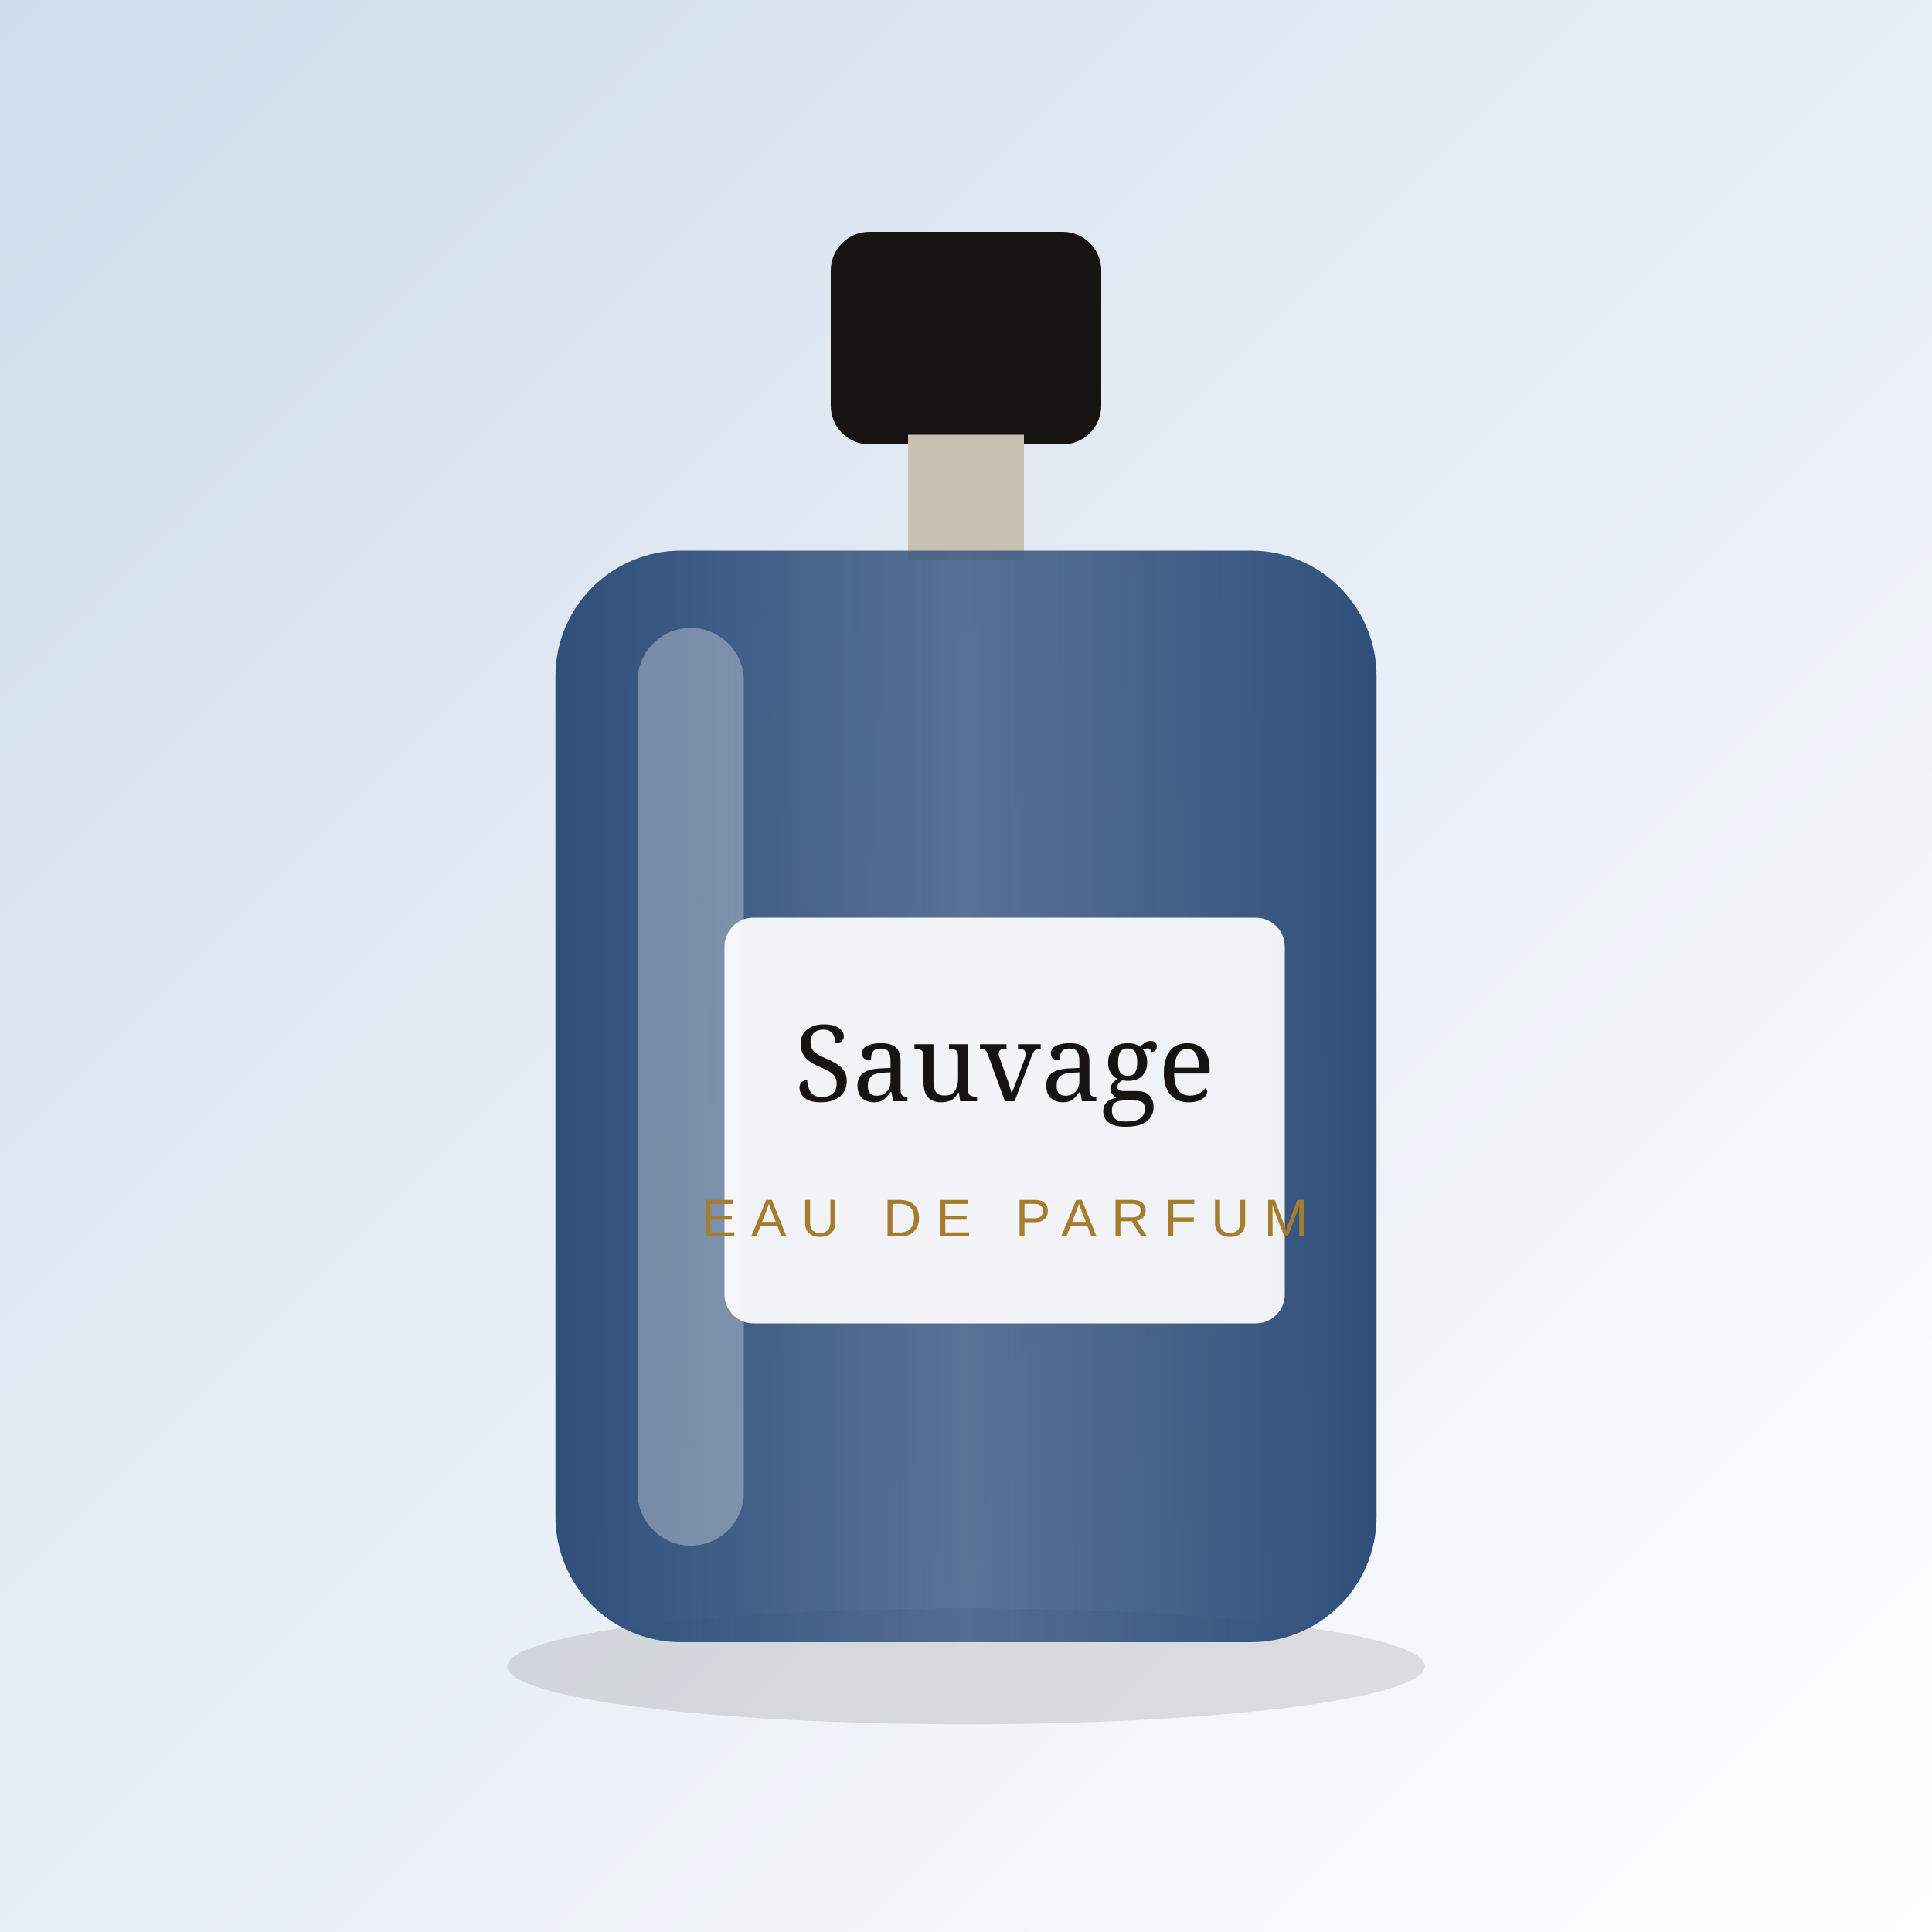
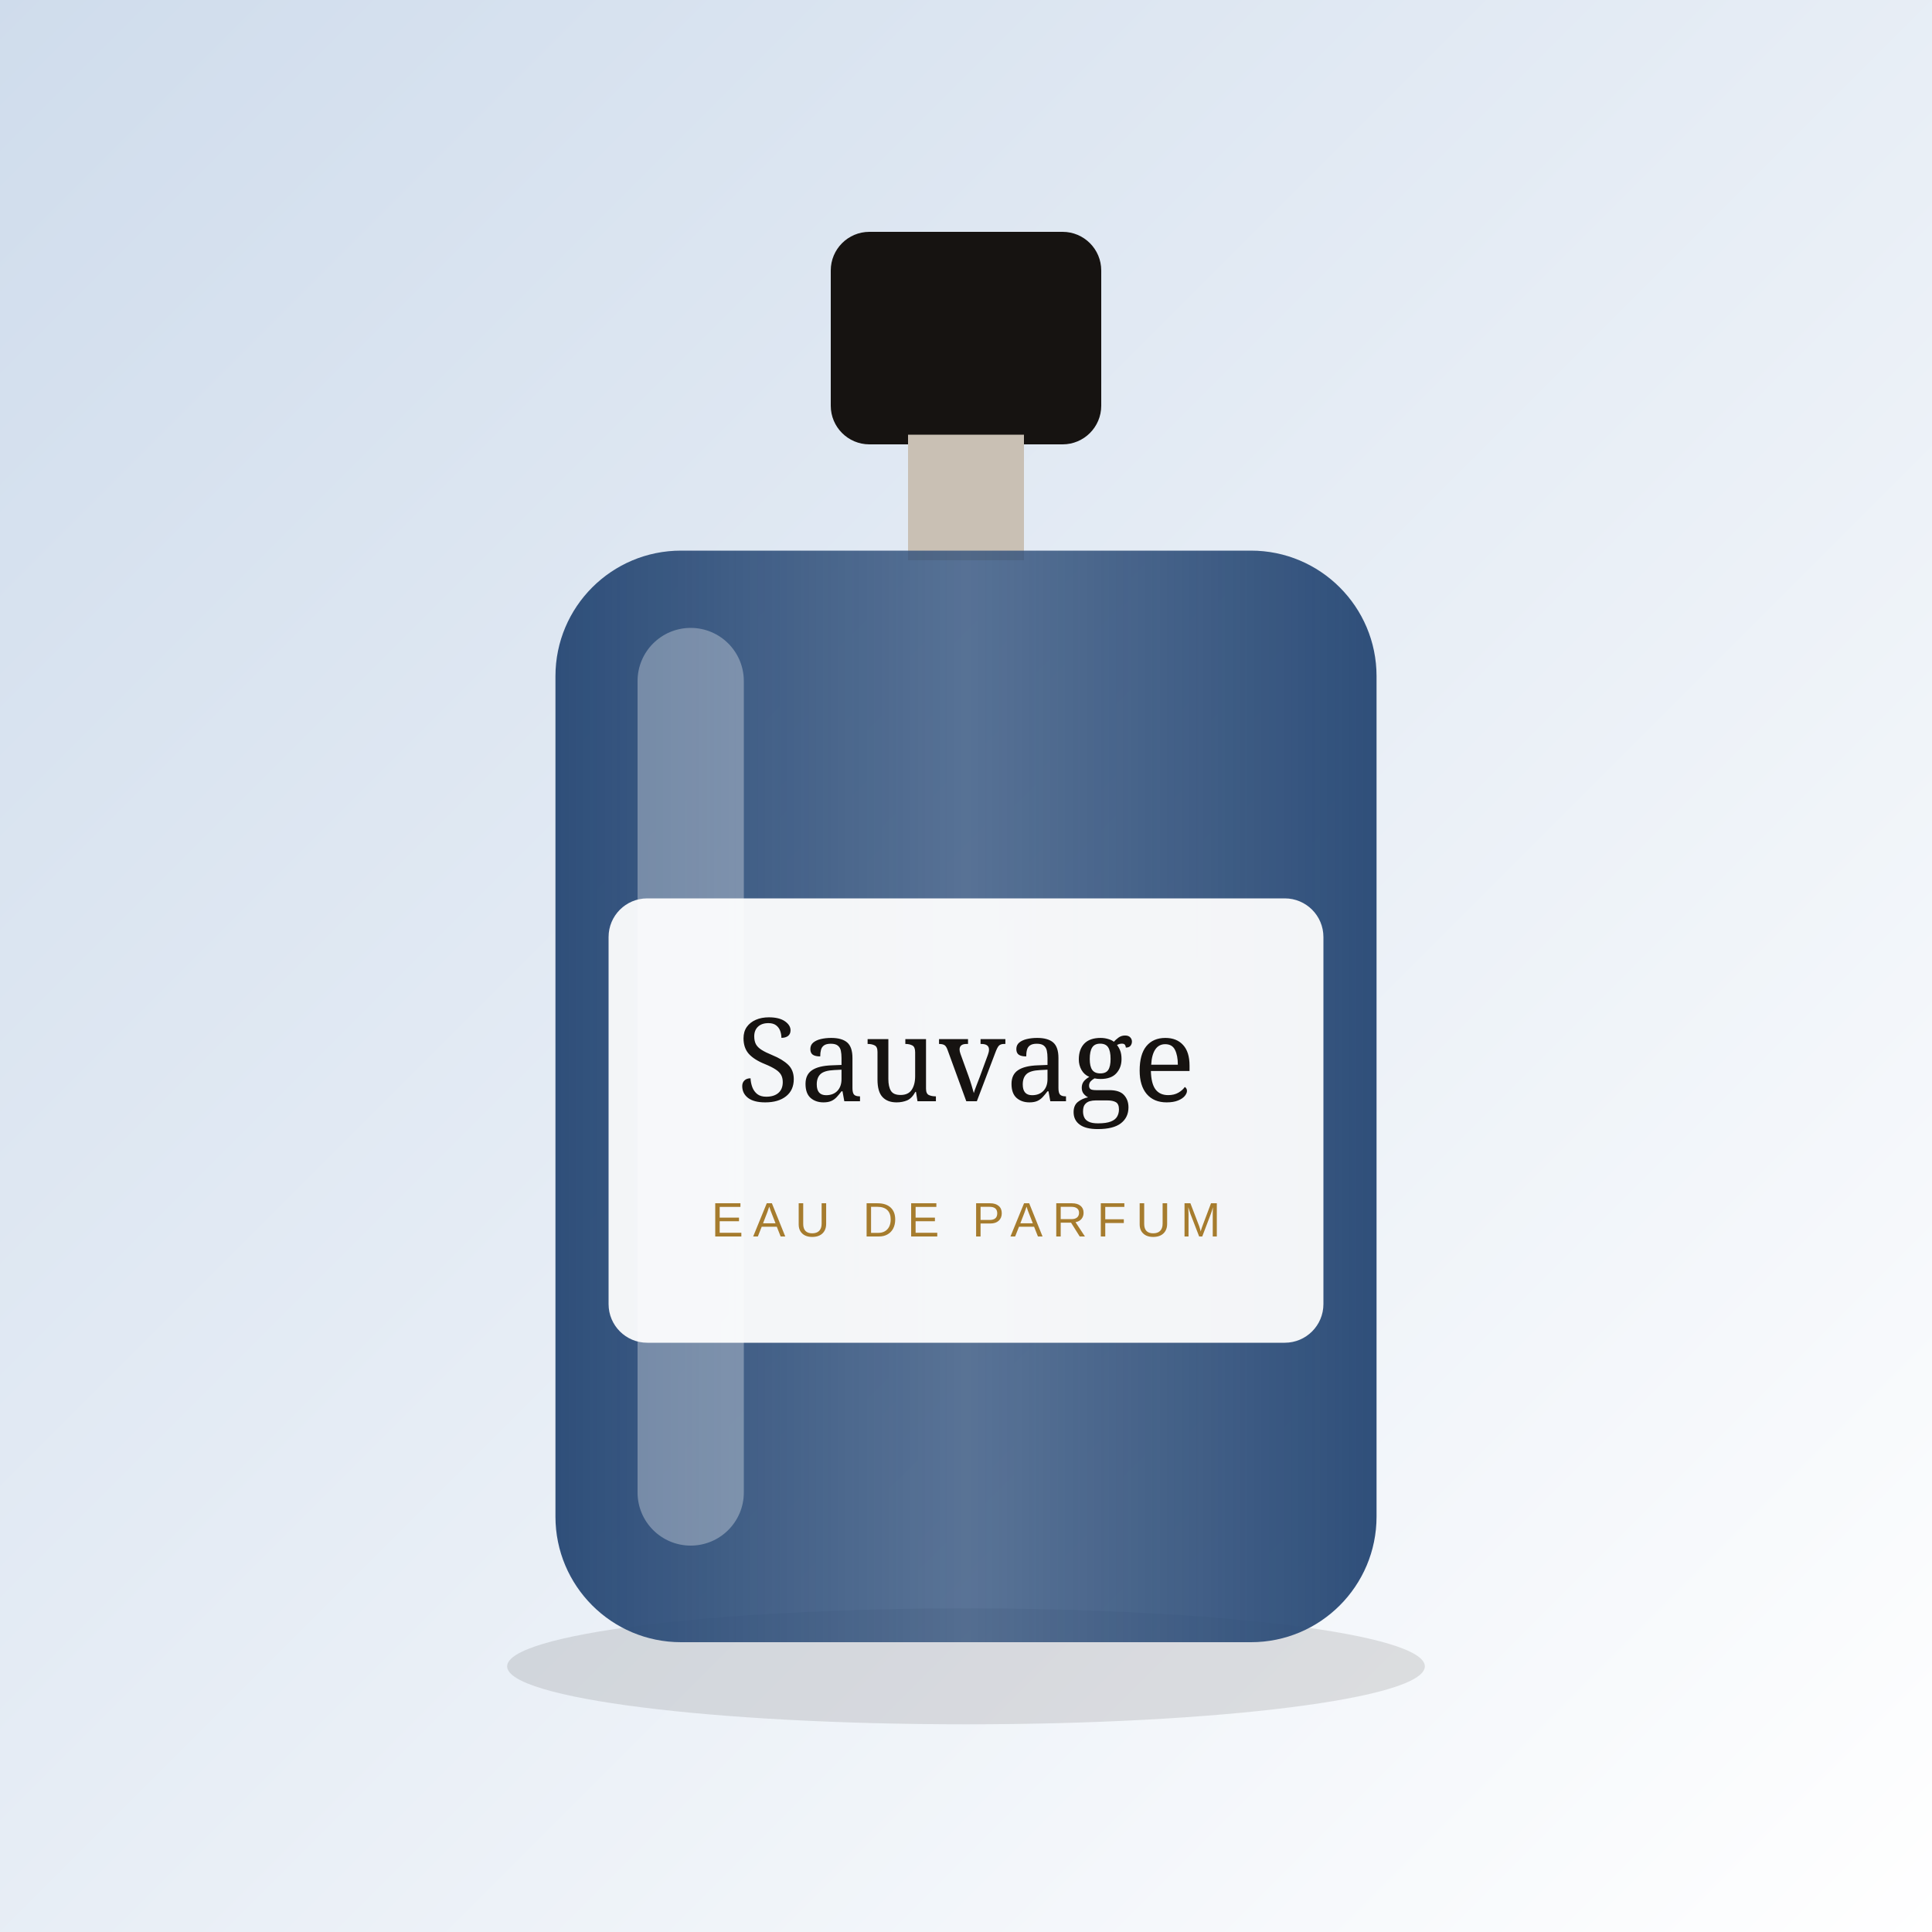
<svg xmlns="http://www.w3.org/2000/svg" viewBox="0 0 400 400" role="img" aria-label="Sauvage perfume bottle">
  <defs>
    <linearGradient id="b" x1="0" y1="0" x2="1" y2="1">
      <stop offset="0" stop-color="#cfdcec" />
      <stop offset="1" stop-color="#ffffff" />
    </linearGradient>
    <linearGradient id="g" x1="0" y1="0" x2="1" y2="0">
      <stop offset="0" stop-color="#2f4f7a" />
      <stop offset=".5" stop-color="#2f4f7a" stop-opacity=".78" />
      <stop offset="1" stop-color="#2f4f7a" />
    </linearGradient>
  </defs>
  <rect width="400" height="400" fill="url(#b)" />
  <ellipse cx="200" cy="345" rx="95" ry="12" fill="#161311" opacity=".12" />
  <rect x="172" y="48" width="56" height="44" rx="8" fill="#161311" />
  <rect x="188" y="90" width="24" height="26" fill="#c9c0b4" />
  <rect x="115" y="114" width="170" height="226" rx="26" fill="url(#g)" />
  <rect x="132" y="130" width="22" height="190" rx="11" fill="#fff" opacity=".32" />
-   <rect x="150" y="190" width="116" height="84" rx="6" fill="#fff" opacity=".92" />
-   <text x="208" y="228" text-anchor="middle" font-family="Georgia,serif" font-size="22" fill="#161311">Sauvage</text>
-   <text x="208" y="256" text-anchor="middle" font-family="Arial,sans-serif" font-size="11" letter-spacing="3" fill="#A67C2E">EAU DE PARFUM</text>
+   <rect x="126" y="186" width="148" height="92" rx="8" fill="#fff" opacity=".94" />
+   <text x="200" y="228" text-anchor="middle" font-family="Georgia,serif" font-size="24" fill="#161311">Sauvage</text>
+   <text x="200" y="256" text-anchor="middle" font-family="Arial,sans-serif" font-size="10" letter-spacing="2" fill="#A67C2E">EAU DE PARFUM</text>
</svg>
